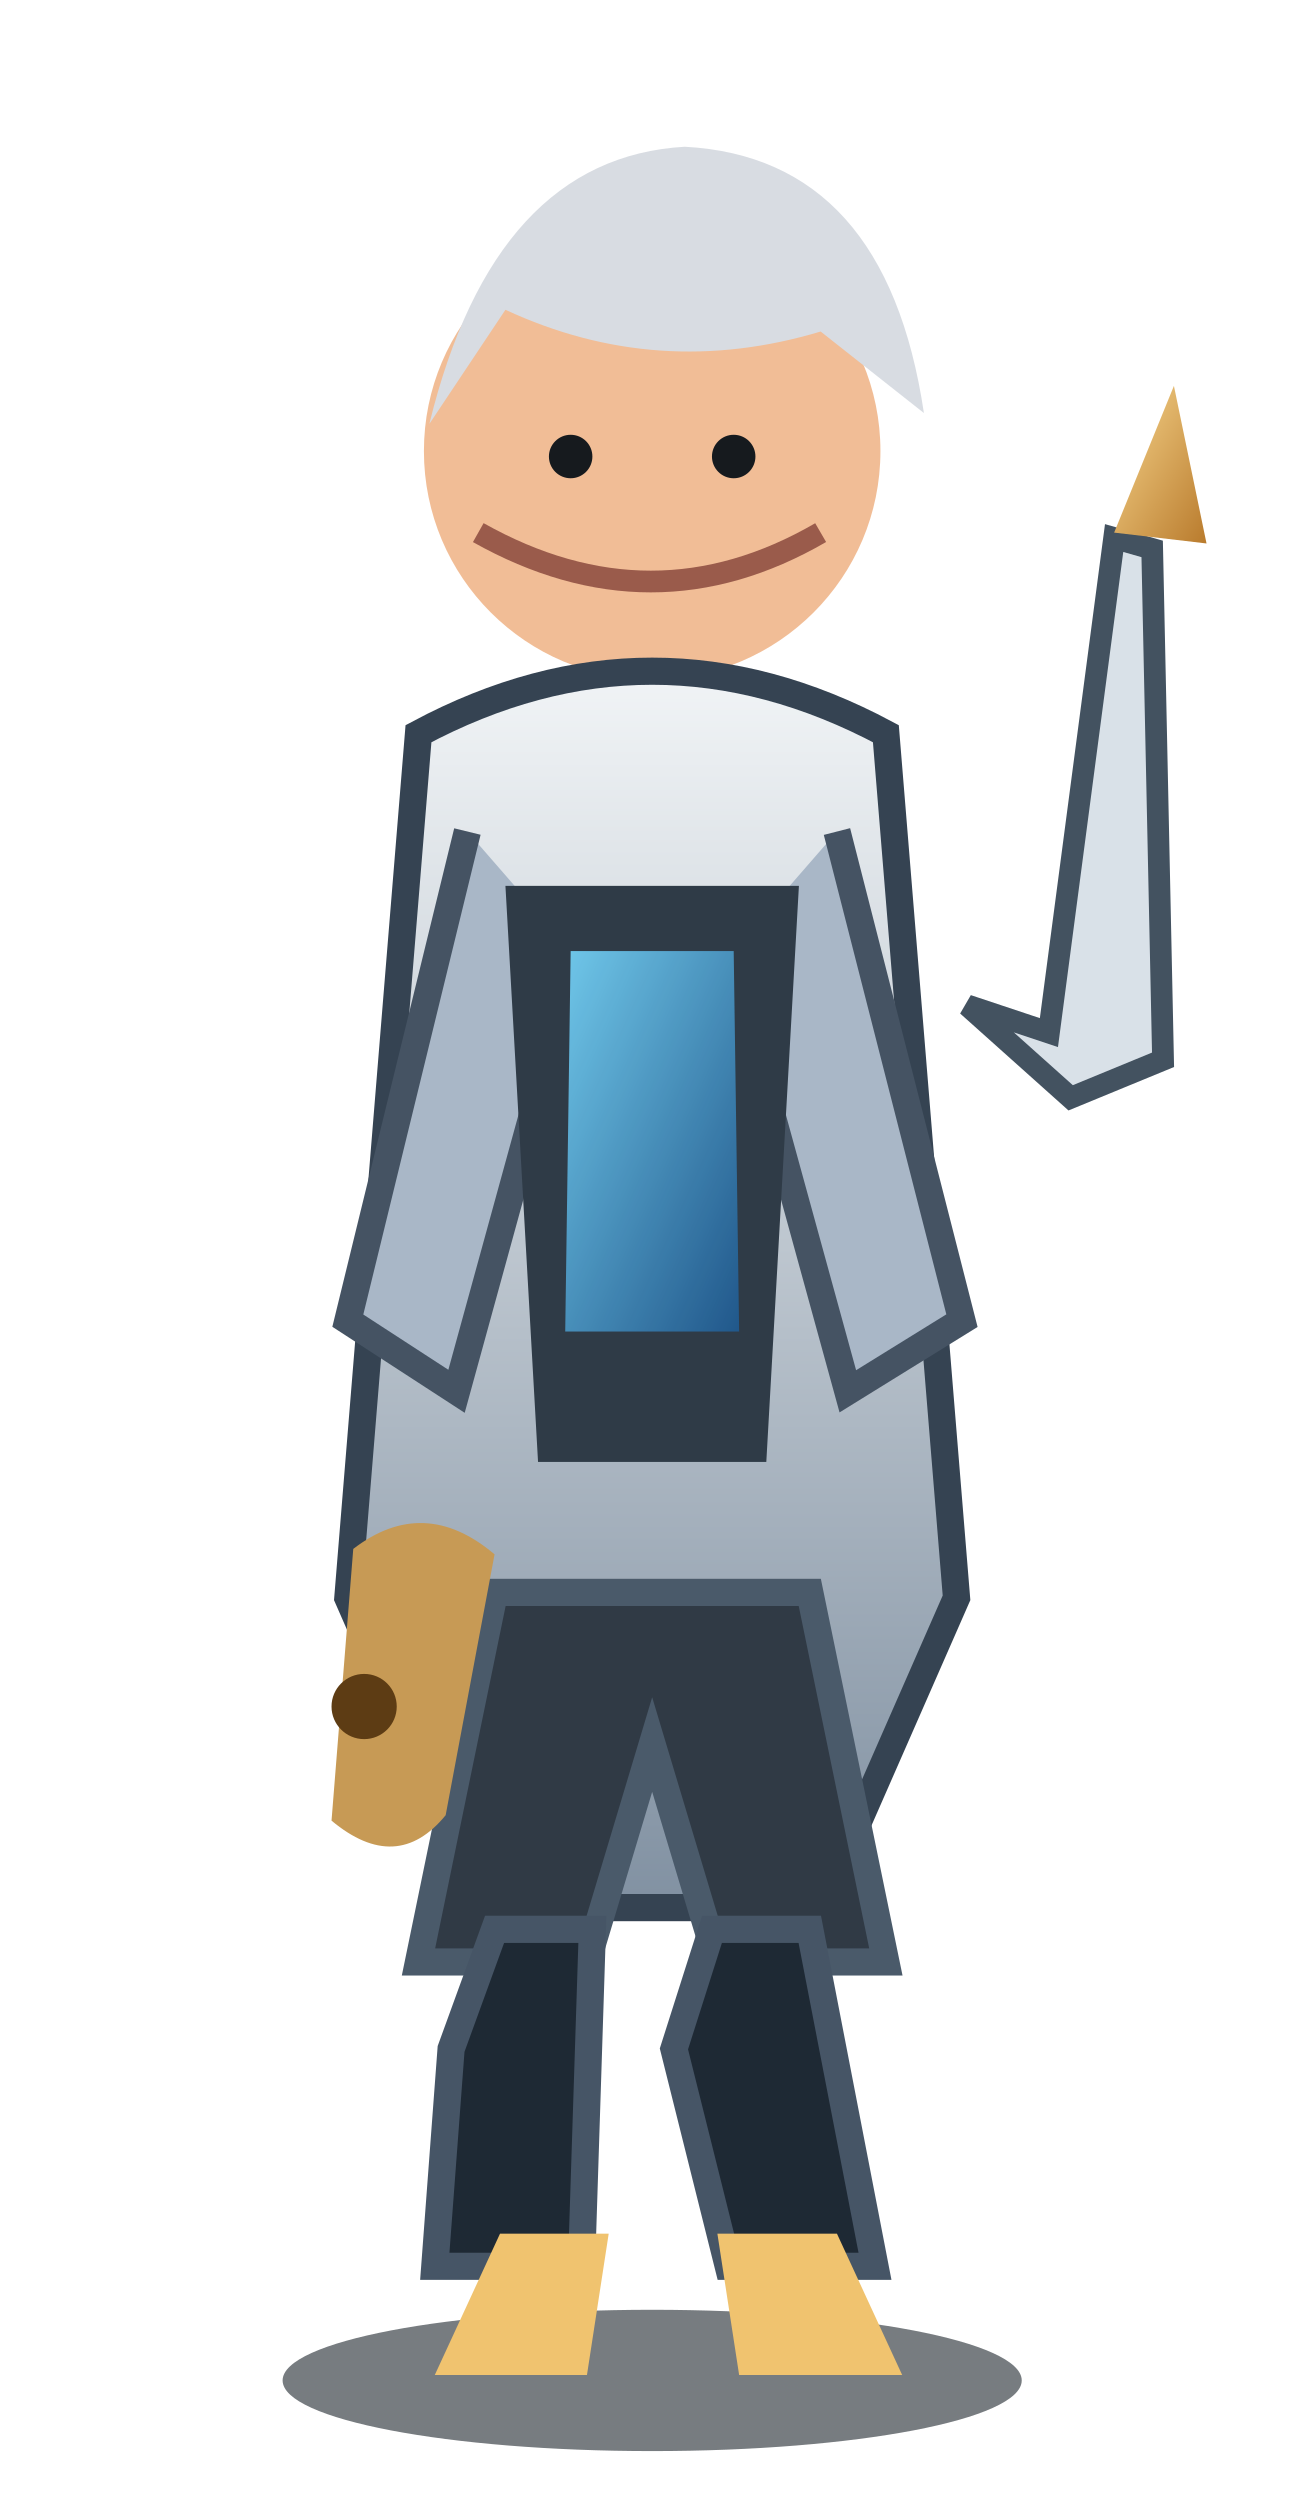
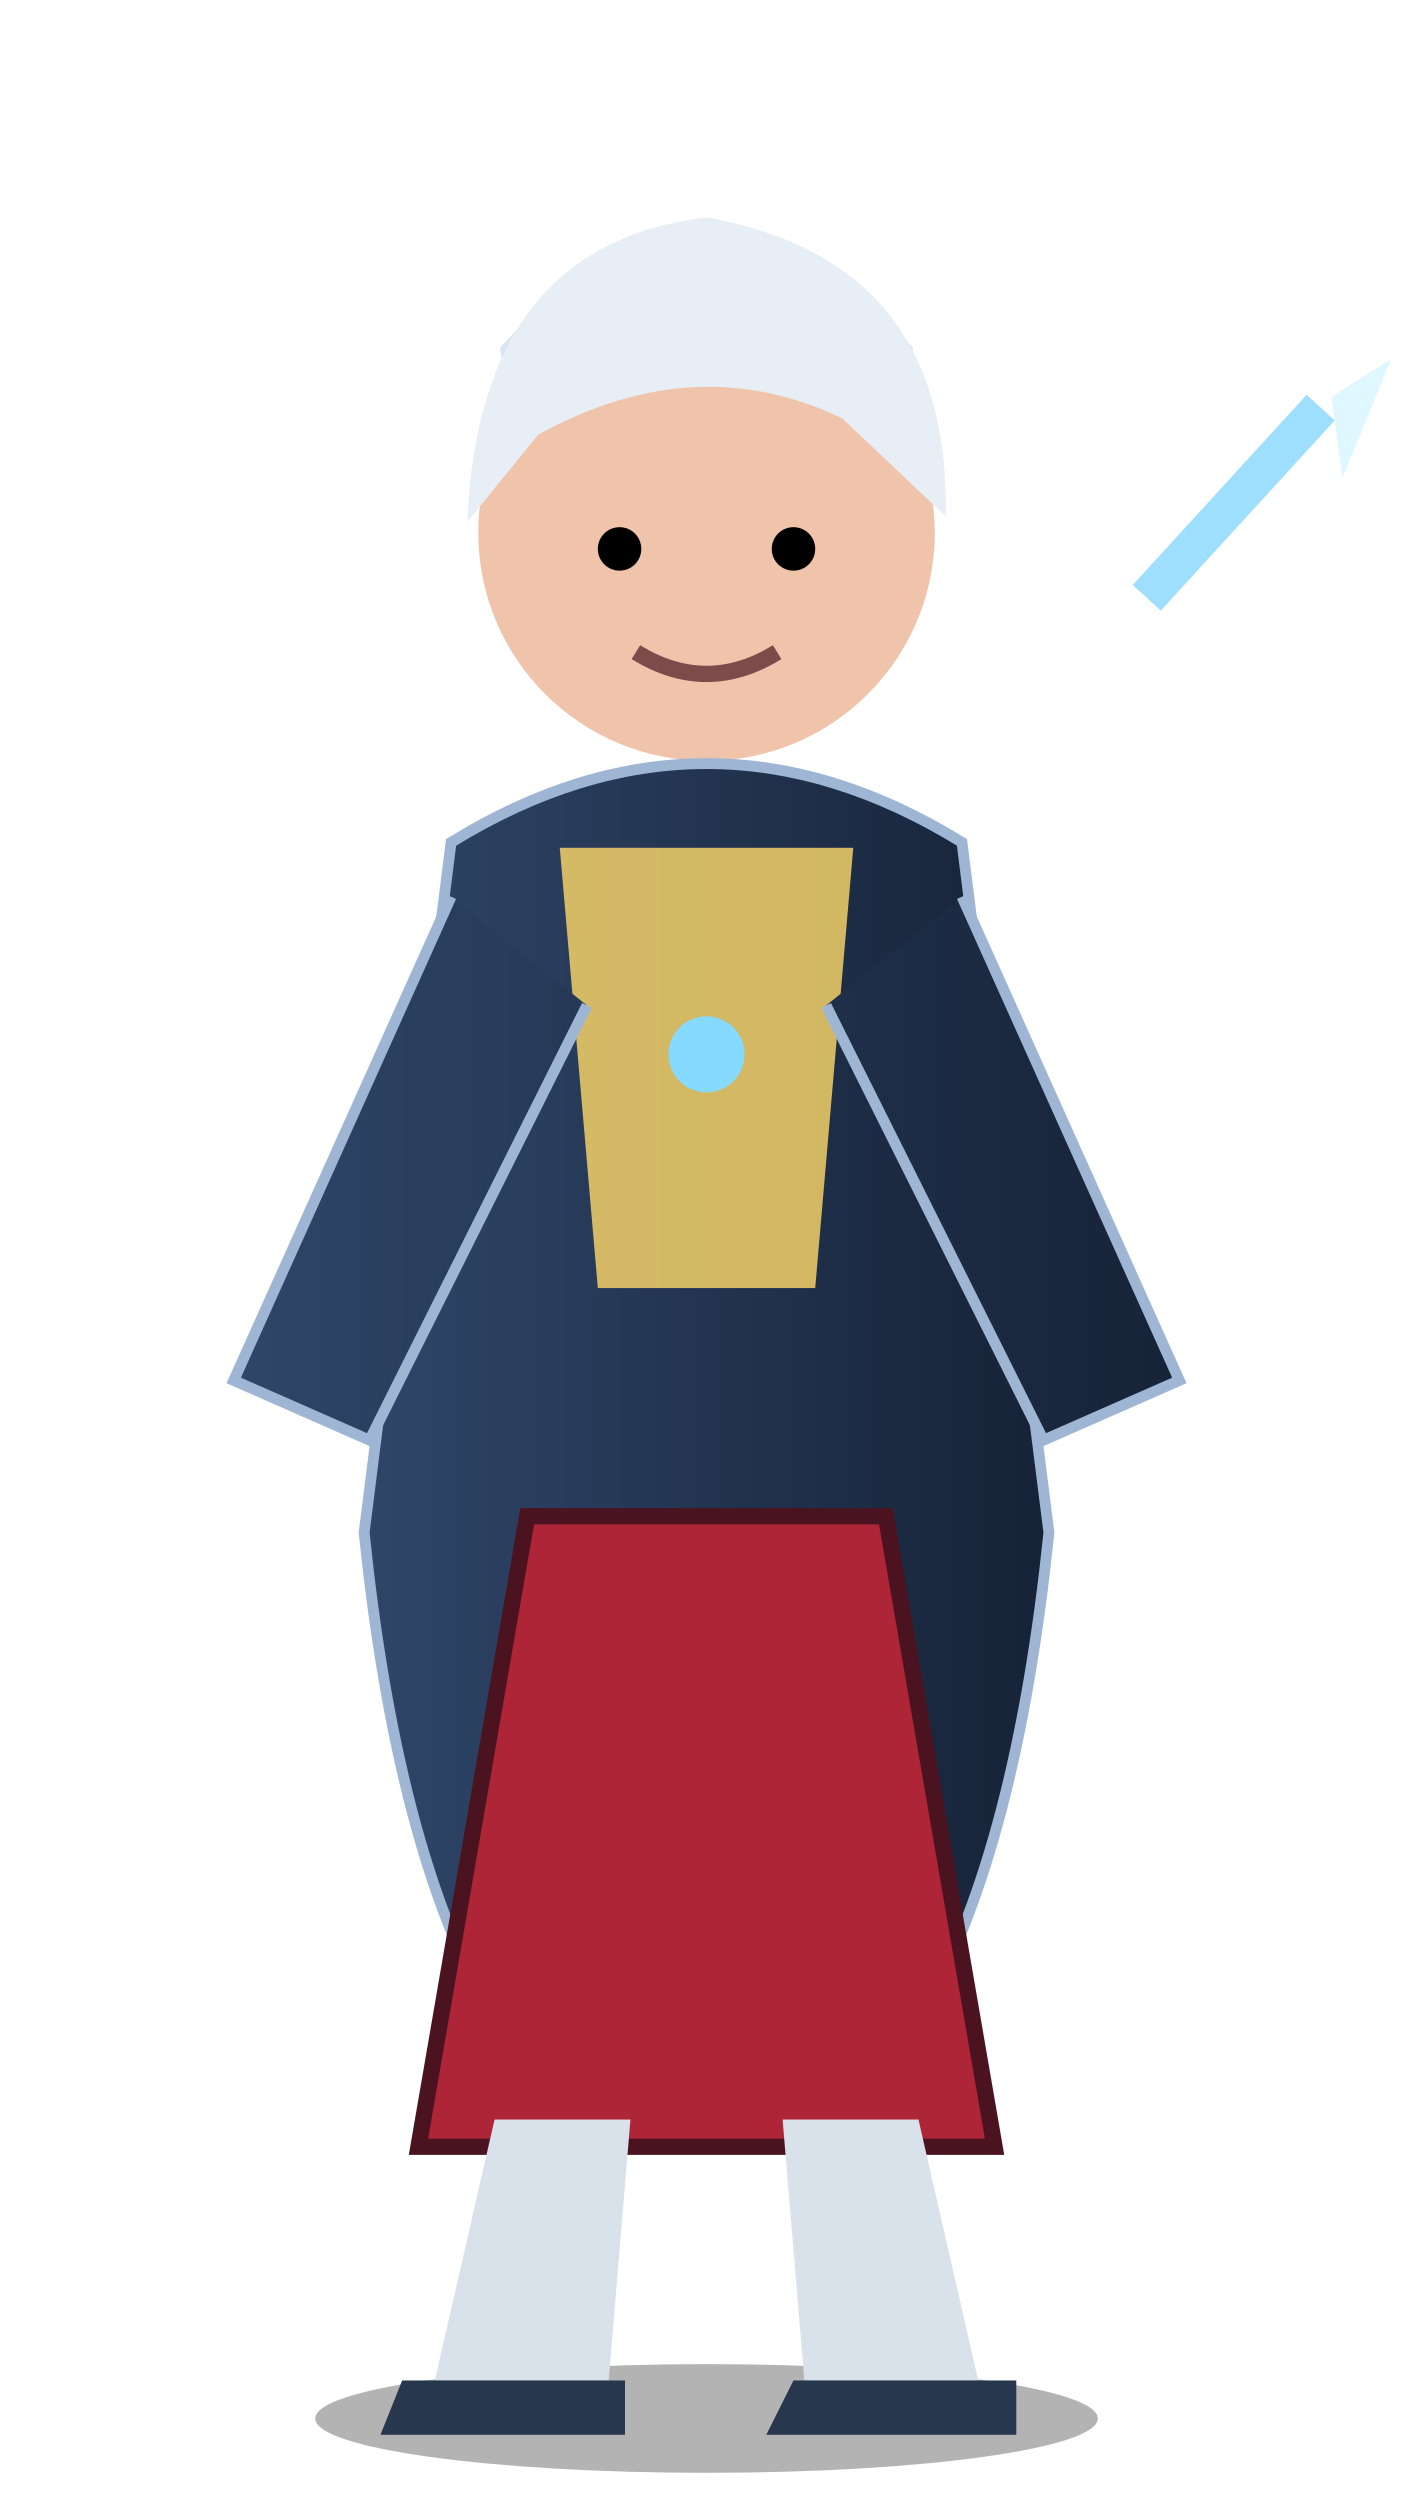
- <svg xmlns="http://www.w3.org/2000/svg" viewBox="0 0 240 460">
+ <svg xmlns="http://www.w3.org/2000/svg" width="260" height="460" viewBox="0 0 260 460">
  <defs>
-     <linearGradient id="a" x1="0" y1="0" x2="1" y2="1">
-       <stop stop-color="#f7d58c" />
-       <stop offset="1" stop-color="#b97b2d" />
+     <linearGradient id="a" x1="0" x2="0" y1="0" y2="1">
+       <stop stop-color="#eef7ff" />
+       <stop offset="1" stop-color="#a7b5c8" />
    </linearGradient>
-     <linearGradient id="b" x1="0" y1="0" x2="0" y2="1">
-       <stop stop-color="#f1f4f6" />
-       <stop offset="1" stop-color="#8191a2" />
-     </linearGradient>
-     <linearGradient id="c" x1="0" y1="0" x2="1" y2="1">
-       <stop stop-color="#77d9ff" />
-       <stop offset="1" stop-color="#1e5b94" />
+     <linearGradient id="b" x1="0" x2="1">
+       <stop stop-color="#2f4669" />
+       <stop offset="1" stop-color="#162237" />
    </linearGradient>
  </defs>
-   <ellipse cx="120" cy="438" rx="68" ry="13" fill="#071017" opacity=".55" />
-   <circle cx="120" cy="83" r="42" fill="#f1bd96" />
-   <path d="M79 78Q91 29 126 27Q163 29 170 76L151 61Q121 70 93 57Z" fill="#d8dce2" />
-   <path d="M88 98Q120 116 151 98" fill="none" stroke="#9a5b4b" stroke-width="4" />
-   <circle cx="105" cy="84" r="4" fill="#161a1e" />
-   <circle cx="135" cy="84" r="4" fill="#161a1e" />
-   <path d="M77 135Q120 112 163 135L176 294L151 351H89L64 294Z" fill="url(#b)" stroke="#354352" stroke-width="5" />
-   <path d="M86 153L64 243L84 256L106 176M154 153L177 243L156 256L134 176" fill="#a9b7c7" stroke="#455363" stroke-width="5" />
-   <path d="M93 163H147L141 269H99Z" fill="#2f3b47" />
-   <path d="M105 175L135 175L136 245L104 245Z" fill="url(#c)" opacity=".88" />
-   <path d="M91 293H149L163 361H132L120 321L108 361H77Z" fill="#303a45" stroke="#4a5a6a" stroke-width="5" />
-   <path d="M91 355L109 355L107 417H80L83 377ZM131 355L149 355L161 417H134L124 377Z" fill="#1e2934" stroke="#465566" stroke-width="5" />
-   <path d="M92 411H112L108 437H80Z M132 411H154L166 437H136Z" fill="#f0c36f" />
-   <path d="M178 185L193 190L205 99L212 101L214 195L197 202Z" fill="#d9e1e8" stroke="#435260" stroke-width="4" />
-   <path d="M205 98L216 71L222 100Z" fill="url(#a)" />
-   <path d="M65 285Q78 275 91 286L82 334Q73 345 61 335Z" fill="#c79a55" />
-   <circle cx="67" cy="314" r="6" fill="#5d3c14" />
+   <ellipse cx="130" cy="445" rx="72" ry="10" fill="#000" opacity=".3" />
+   <path d="M92 64Q130 22 168 64L160 113Q130 98 100 113Z" fill="#d7e6f4" />
+   <circle cx="130" cy="98" r="42" fill="#efc4aa" />
+   <path d="M86 96Q88 45 130 40Q175 48 174 95L155 77Q128 64 99 80Z" fill="#e8eef5" />
+   <circle cx="114" cy="101" r="4" />
+   <circle cx="146" cy="101" r="4" />
+   <path d="M117 120Q130 128 143 120" fill="none" stroke="#7c4b4a" stroke-width="3" />
+   <path d="M83 155Q130 126 177 155L193 282Q187 340 170 370H90Q73 340 67 282Z" fill="url(#b)" stroke="#9eb6d4" stroke-width="2" />
+   <path d="M103 156H157L150 237H110Z" fill="#f3d069" opacity=".85" />
+   <path d="M83 165L43 254L68 265L108 185M177 165L217 254L192 265L152 185" fill="url(#b)" stroke="#9eb6d4" stroke-width="2" />
+   <path d="M97 279H163L183 395H77Z" fill="#ae2538" stroke="#4b1320" stroke-width="3" />
+   <path d="M91 390H116L112 438H80Z M144 390H169L180 438H148Z" fill="#d9e2ea" />
+   <path d="M74 438H115V448H70Z M146 438H187V448H141Z" fill="#27374d" />
+   <path d="M211 110L243 75" stroke="#9edfff" stroke-width="7" />
+   <path d="M245 73L256 66L247 88Z" fill="#dff7ff" />
+   <circle cx="130" cy="194" r="7" fill="#86d9ff" />
</svg>
